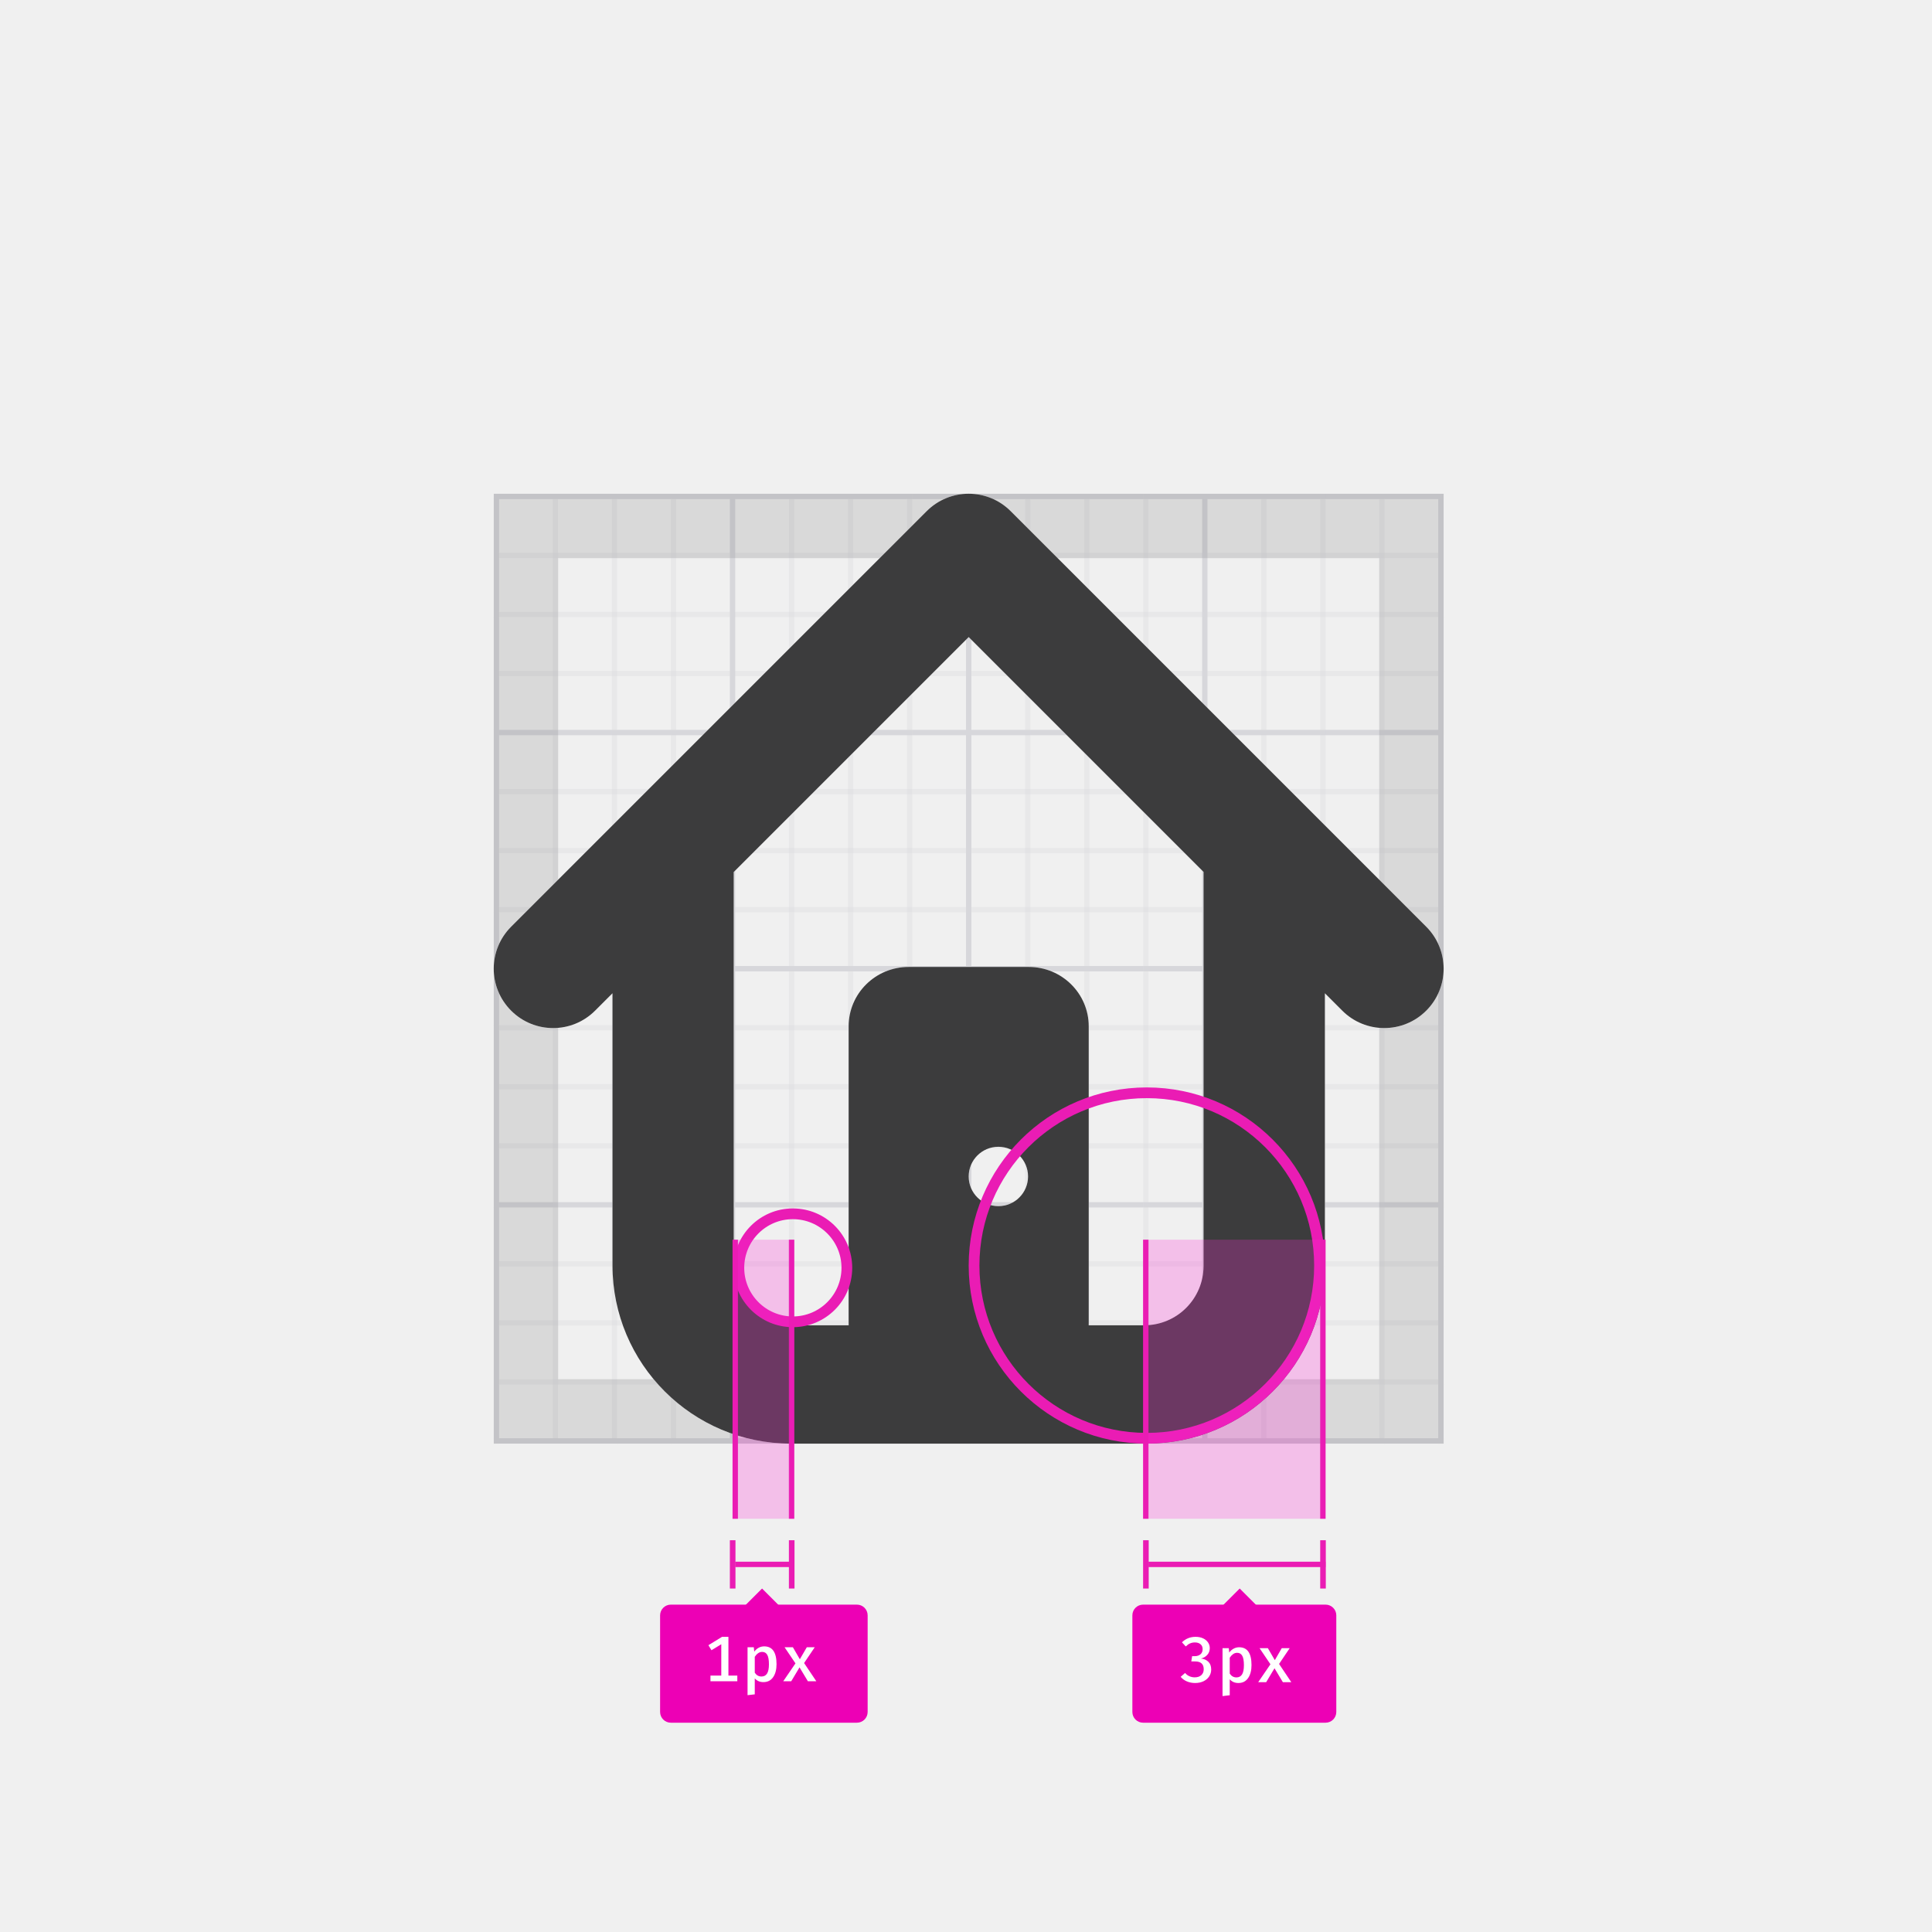
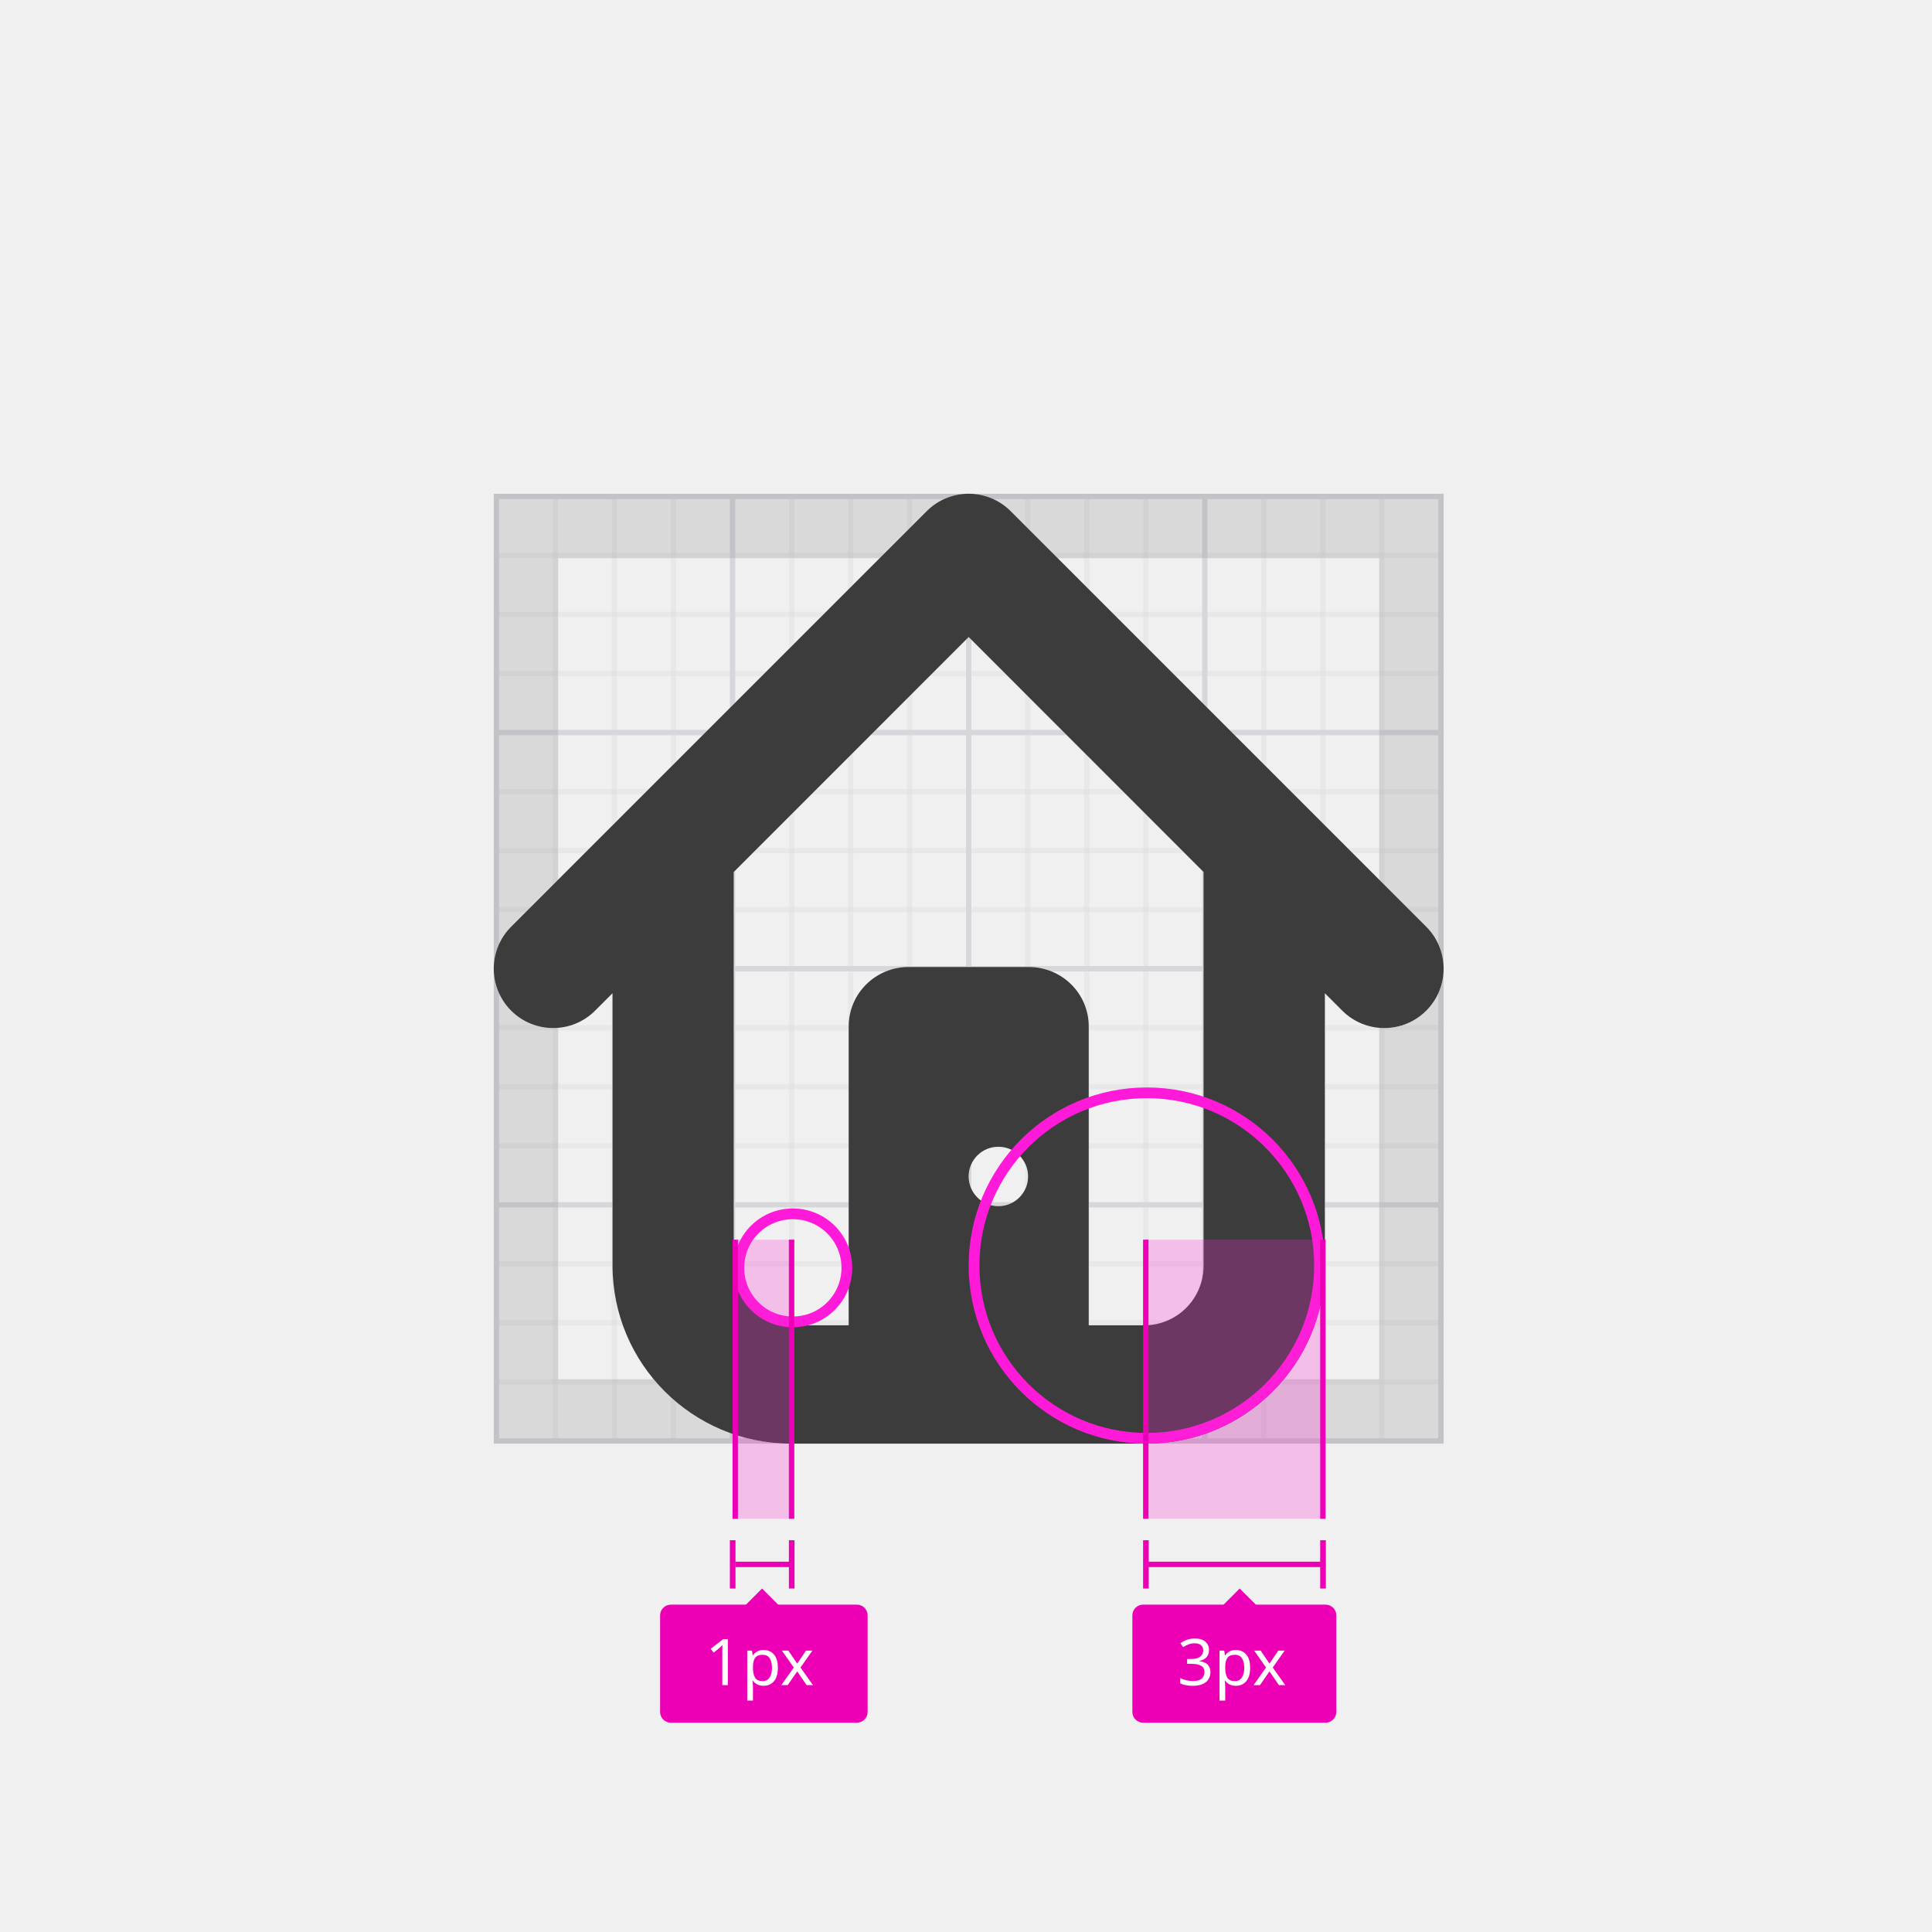
- <svg xmlns="http://www.w3.org/2000/svg" xmlns:xlink="http://www.w3.org/1999/xlink" width="360" height="360" viewBox="0 0 360 360">
+ <svg xmlns="http://www.w3.org/2000/svg" xmlns:xlink="http://www.w3.org/1999/xlink" viewBox="0 0 360 360">
  <defs>
-     <polygon id="icon-shape-do-a" points="0 0 177 0 177 177 0 177" />
-     <polygon id="icon-shape-do-c" points="0 0 265 0 265 265.201 0 265.201" />
-     <polygon id="icon-shape-do-e" points="0 0 265 0 265 265.201 0 265.201" />
-     <path id="icon-shape-do-g" d="M94.031,132.749 C90.978,132.749 88.5,130.271 88.5,127.218 C88.5,124.164 90.978,121.686 94.031,121.686 C97.084,121.686 99.562,124.164 99.562,127.218 C99.562,130.271 97.084,132.749 94.031,132.749 M110.861,154.946 L121.202,154.946 C127.319,154.946 132.264,149.99 132.264,143.884 L132.264,70.471 L88.5,26.707 L44.716,70.491 L44.716,143.884 C44.716,149.99 49.661,154.946 55.778,154.946 L66.139,154.946 C66.134,154.814 66.132,154.682 66.132,154.549 L66.132,99.238 C66.132,93.132 71.131,88.176 77.316,88.176 L99.684,88.176 C105.869,88.176 110.868,93.132 110.868,99.238 L110.868,154.549 C110.868,154.682 110.866,154.814 110.861,154.946 Z M154.873,93.08 L154.873,143.811 C154.873,162.141 140.016,176.997 121.686,176.997 L55.358,176.997 C37.006,176.997 22.127,162.119 22.127,143.767 L22.127,93.08 L18.886,96.321 C14.561,100.646 7.569,100.646 3.244,96.321 C-1.081,91.996 -1.081,85.004 3.244,80.679 L80.679,3.244 C85.004,-1.081 91.996,-1.081 96.321,3.244 L173.756,80.679 C178.081,85.004 178.081,91.996 173.756,96.321 C171.599,98.478 168.767,99.562 165.935,99.562 C163.103,99.562 160.271,98.478 158.114,96.321 L154.873,93.08 Z" />
-     <rect id="icon-shape-do-h" width="34" height="52" x="90" />
-     <filter id="icon-shape-do-i" width="102.9%" height="101.9%" x="-1.5%" y="-1%" filterUnits="objectBoundingBox">
+     <polygon id="a" points="0 0 177 0 177 177 0 177" />
+     <polygon id="c" points="0 0 265 0 265 265.201 0 265.201" />
+     <polygon id="e" points="0 0 265 0 265 265.201 0 265.201" />
+     <path id="g" d="M94.03 132.75a5.53 5.53 0 1 1 0-11.07 5.53 5.53 0 0 1 0 11.07m16.83 22.2h10.34c6.12 0 11.06-4.96 11.06-11.07v-73.4L88.5 26.7 44.72 70.49v73.4c0 6.1 4.94 11.06 11.06 11.06h10.36V99.24c0-6.1 5-11.06 11.18-11.06h22.36c6.19 0 11.19 4.95 11.19 11.06V154.94zm44.01-61.87v50.73A33.18 33.18 0 0 1 121.7 177H55.36a33.23 33.23 0 0 1-33.23-33.23V93.08l-3.24 3.24A11.05 11.05 0 1 1 3.24 80.68L80.68 3.24a11.05 11.05 0 0 1 15.64 0l77.44 77.44a11.05 11.05 0 1 1-15.65 15.64l-3.24-3.24z" />
+     <rect id="h" width="34" height="52" x="90" />
+     <filter id="i" width="102.9%" height="101.9%" x="-1.5%" y="-1%" filterUnits="objectBoundingBox">
      <feOffset dx="1" in="SourceAlpha" result="shadowOffsetInner1" />
      <feComposite in="shadowOffsetInner1" in2="SourceAlpha" k2="-1" k3="1" operator="arithmetic" result="shadowInnerInner1" />
-       <feColorMatrix in="shadowInnerInner1" result="shadowMatrixInner1" values="0 0 0 0 0.918   0 0 0 0 0.11   0 0 0 0 0.706  0 0 0 1 0" />
+       <feColorMatrix in="shadowInnerInner1" result="shadowMatrixInner1" values="0 0 0 0 0.929 0 0 0 0 0 0 0 0 0 0.71 0 0 0 1 0" />
      <feOffset dx="-1" in="SourceAlpha" result="shadowOffsetInner2" />
      <feComposite in="shadowOffsetInner2" in2="SourceAlpha" k2="-1" k3="1" operator="arithmetic" result="shadowInnerInner2" />
-       <feColorMatrix in="shadowInnerInner2" result="shadowMatrixInner2" values="0 0 0 0 0.918   0 0 0 0 0.11   0 0 0 0 0.706  0 0 0 1 0" />
+       <feColorMatrix in="shadowInnerInner2" result="shadowMatrixInner2" values="0 0 0 0 0.929 0 0 0 0 0 0 0 0 0 0.71 0 0 0 1 0" />
      <feMerge>
        <feMergeNode in="shadowMatrixInner1" />
        <feMergeNode in="shadowMatrixInner2" />
      </feMerge>
    </filter>
-     <rect id="icon-shape-do-j" width="11.5" height="52" x="13.5" />
-     <filter id="icon-shape-do-k" width="108.7%" height="101.9%" x="-4.3%" y="-1%" filterUnits="objectBoundingBox">
+     <rect id="j" width="11.5" height="52" x="13.5" />
+     <filter id="k" width="108.7%" height="101.9%" x="-4.3%" y="-1%" filterUnits="objectBoundingBox">
      <feOffset dx="1" in="SourceAlpha" result="shadowOffsetInner1" />
      <feComposite in="shadowOffsetInner1" in2="SourceAlpha" k2="-1" k3="1" operator="arithmetic" result="shadowInnerInner1" />
-       <feColorMatrix in="shadowInnerInner1" result="shadowMatrixInner1" values="0 0 0 0 0.918   0 0 0 0 0.11   0 0 0 0 0.706  0 0 0 1 0" />
+       <feColorMatrix in="shadowInnerInner1" result="shadowMatrixInner1" values="0 0 0 0 0.929 0 0 0 0 0 0 0 0 0 0.71 0 0 0 1 0" />
      <feOffset dx="-1" in="SourceAlpha" result="shadowOffsetInner2" />
      <feComposite in="shadowOffsetInner2" in2="SourceAlpha" k2="-1" k3="1" operator="arithmetic" result="shadowInnerInner2" />
-       <feColorMatrix in="shadowInnerInner2" result="shadowMatrixInner2" values="0 0 0 0 0.918   0 0 0 0 0.11   0 0 0 0 0.706  0 0 0 1 0" />
+       <feColorMatrix in="shadowInnerInner2" result="shadowMatrixInner2" values="0 0 0 0 0.929 0 0 0 0 0 0 0 0 0 0.71 0 0 0 1 0" />
      <feMerge>
        <feMergeNode in="shadowMatrixInner1" />
        <feMergeNode in="shadowMatrixInner2" />
      </feMerge>
    </filter>
  </defs>
  <g fill="none" fill-rule="evenodd">
    <g transform="translate(92 92)">
-       <mask id="icon-shape-do-b" fill="#fff">
-         <use xlink:href="#icon-shape-do-a" />
+       <mask id="b" fill="white">
+         <use xlink:href="#a" />
      </mask>
-       <g mask="url(#icon-shape-do-b)">
-         <mask id="icon-shape-do-d" fill="#fff">
-           <use xlink:href="#icon-shape-do-c" />
+       <g mask="url(#b)">
+         <mask id="d" fill="white">
+           <use xlink:href="#c" />
        </mask>
-         <rect width="338" height="1" x="-1" fill="#D7D7DB" mask="url(#icon-shape-do-d)" />
-         <rect width="338" height="1" x="-1" y="11" fill="#D7D7DB" mask="url(#icon-shape-do-d)" opacity=".3" />
-         <rect width="338" height="1" x="-1" y="22" fill="#D7D7DB" mask="url(#icon-shape-do-d)" opacity=".3" />
-         <rect width="338" height="1" x="-1" y="33" fill="#D7D7DB" mask="url(#icon-shape-do-d)" opacity=".3" />
-         <rect width="338" height="1" x="-1" y="44" fill="#D7D7DB" mask="url(#icon-shape-do-d)" />
-         <rect width="338" height="1" x="-1" y="55" fill="#D7D7DB" mask="url(#icon-shape-do-d)" opacity=".3" />
-         <rect width="338" height="1" x="-1" y="66" fill="#D7D7DB" mask="url(#icon-shape-do-d)" opacity=".3" />
-         <rect width="338" height="1" x="-1" y="77" fill="#D7D7DB" mask="url(#icon-shape-do-d)" opacity=".3" />
-         <rect width="338" height="1" x="-1" y="88" fill="#D7D7DB" mask="url(#icon-shape-do-d)" />
-         <rect width="338" height="1" x="-1" y="99" fill="#D7D7DB" mask="url(#icon-shape-do-d)" opacity=".3" />
-         <rect width="338" height="1" x="-1" y="110" fill="#D7D7DB" mask="url(#icon-shape-do-d)" opacity=".3" />
-         <rect width="338" height="1" x="-1" y="121" fill="#D7D7DB" mask="url(#icon-shape-do-d)" opacity=".3" />
-         <rect width="338" height="1" x="-1" y="132" fill="#D7D7DB" mask="url(#icon-shape-do-d)" />
-         <rect width="338" height="1" x="-1" y="143" fill="#D7D7DB" mask="url(#icon-shape-do-d)" opacity=".3" />
-         <rect width="338" height="1" x="-1" y="154" fill="#D7D7DB" mask="url(#icon-shape-do-d)" opacity=".3" />
-         <rect width="338" height="1" x="-1" y="165" fill="#D7D7DB" mask="url(#icon-shape-do-d)" opacity=".3" />
-         <rect width="338" height="1" x="-1" y="176" fill="#D7D7DB" mask="url(#icon-shape-do-d)" />
+         <rect width="338" height="1" x="-1" fill="#D7D7DB" mask="url(#d)" />
+         <rect width="338" height="1" x="-1" y="11" fill="#D7D7DB" mask="url(#d)" opacity=".3" />
+         <rect width="338" height="1" x="-1" y="22" fill="#D7D7DB" mask="url(#d)" opacity=".3" />
+         <rect width="338" height="1" x="-1" y="33" fill="#D7D7DB" mask="url(#d)" opacity=".3" />
+         <rect width="338" height="1" x="-1" y="44" fill="#D7D7DB" mask="url(#d)" />
+         <rect width="338" height="1" x="-1" y="55" fill="#D7D7DB" mask="url(#d)" opacity=".3" />
+         <rect width="338" height="1" x="-1" y="66" fill="#D7D7DB" mask="url(#d)" opacity=".3" />
+         <rect width="338" height="1" x="-1" y="77" fill="#D7D7DB" mask="url(#d)" opacity=".3" />
+         <rect width="338" height="1" x="-1" y="88" fill="#D7D7DB" mask="url(#d)" />
+         <rect width="338" height="1" x="-1" y="99" fill="#D7D7DB" mask="url(#d)" opacity=".3" />
+         <rect width="338" height="1" x="-1" y="110" fill="#D7D7DB" mask="url(#d)" opacity=".3" />
+         <rect width="338" height="1" x="-1" y="121" fill="#D7D7DB" mask="url(#d)" opacity=".3" />
+         <rect width="338" height="1" x="-1" y="132" fill="#D7D7DB" mask="url(#d)" />
+         <rect width="338" height="1" x="-1" y="143" fill="#D7D7DB" mask="url(#d)" opacity=".3" />
+         <rect width="338" height="1" x="-1" y="154" fill="#D7D7DB" mask="url(#d)" opacity=".3" />
+         <rect width="338" height="1" x="-1" y="165" fill="#D7D7DB" mask="url(#d)" opacity=".3" />
+         <rect width="338" height="1" x="-1" y="176" fill="#D7D7DB" mask="url(#d)" />
      </g>
-       <g mask="url(#icon-shape-do-b)">
+       <g mask="url(#b)">
        <g transform="matrix(0 -1 1 0 0 265)">
-           <mask id="icon-shape-do-f" fill="#fff">
-             <use xlink:href="#icon-shape-do-e" />
+           <mask id="f" fill="white">
+             <use xlink:href="#e" />
          </mask>
-           <rect width="338" height="1" x="-73" fill="#D7D7DB" mask="url(#icon-shape-do-f)" />
-           <rect width="338" height="1" x="-73" y="11" fill="#D7D7DB" mask="url(#icon-shape-do-f)" opacity=".3" />
-           <rect width="338" height="1" x="-73" y="22" fill="#D7D7DB" mask="url(#icon-shape-do-f)" opacity=".3" />
-           <rect width="338" height="1" x="-73" y="33" fill="#D7D7DB" mask="url(#icon-shape-do-f)" opacity=".3" />
-           <rect width="338" height="1" x="-73" y="44" fill="#D7D7DB" mask="url(#icon-shape-do-f)" />
-           <rect width="338" height="1" x="-73" y="55" fill="#D7D7DB" mask="url(#icon-shape-do-f)" opacity=".3" />
-           <rect width="338" height="1" x="-73" y="66" fill="#D7D7DB" mask="url(#icon-shape-do-f)" opacity=".3" />
-           <rect width="338" height="1" x="-73" y="77" fill="#D7D7DB" mask="url(#icon-shape-do-f)" opacity=".3" />
-           <rect width="338" height="1" x="-73" y="88" fill="#D7D7DB" mask="url(#icon-shape-do-f)" />
-           <rect width="338" height="1" x="-73" y="99" fill="#D7D7DB" mask="url(#icon-shape-do-f)" opacity=".3" />
-           <rect width="338" height="1" x="-73" y="110" fill="#D7D7DB" mask="url(#icon-shape-do-f)" opacity=".3" />
-           <rect width="338" height="1" x="-73" y="121" fill="#D7D7DB" mask="url(#icon-shape-do-f)" opacity=".3" />
-           <rect width="338" height="1" x="-73" y="132" fill="#D7D7DB" mask="url(#icon-shape-do-f)" />
-           <rect width="338" height="1" x="-73" y="143" fill="#D7D7DB" mask="url(#icon-shape-do-f)" opacity=".3" />
-           <rect width="338" height="1" x="-73" y="154" fill="#D7D7DB" mask="url(#icon-shape-do-f)" opacity=".3" />
-           <rect width="338" height="1" x="-73" y="165" fill="#D7D7DB" mask="url(#icon-shape-do-f)" opacity=".3" />
-           <rect width="338" height="1" x="-73" y="176" fill="#D7D7DB" mask="url(#icon-shape-do-f)" />
+           <rect width="338" height="1" x="-73" fill="#D7D7DB" mask="url(#f)" />
+           <rect width="338" height="1" x="-73" y="11" fill="#D7D7DB" mask="url(#f)" opacity=".3" />
+           <rect width="338" height="1" x="-73" y="22" fill="#D7D7DB" mask="url(#f)" opacity=".3" />
+           <rect width="338" height="1" x="-73" y="33" fill="#D7D7DB" mask="url(#f)" opacity=".3" />
+           <rect width="338" height="1" x="-73" y="44" fill="#D7D7DB" mask="url(#f)" />
+           <rect width="338" height="1" x="-73" y="55" fill="#D7D7DB" mask="url(#f)" opacity=".3" />
+           <rect width="338" height="1" x="-73" y="66" fill="#D7D7DB" mask="url(#f)" opacity=".3" />
+           <rect width="338" height="1" x="-73" y="77" fill="#D7D7DB" mask="url(#f)" opacity=".3" />
+           <rect width="338" height="1" x="-73" y="88" fill="#D7D7DB" mask="url(#f)" />
+           <rect width="338" height="1" x="-73" y="99" fill="#D7D7DB" mask="url(#f)" opacity=".3" />
+           <rect width="338" height="1" x="-73" y="110" fill="#D7D7DB" mask="url(#f)" opacity=".3" />
+           <rect width="338" height="1" x="-73" y="121" fill="#D7D7DB" mask="url(#f)" opacity=".3" />
+           <rect width="338" height="1" x="-73" y="132" fill="#D7D7DB" mask="url(#f)" />
+           <rect width="338" height="1" x="-73" y="143" fill="#D7D7DB" mask="url(#f)" opacity=".3" />
+           <rect width="338" height="1" x="-73" y="154" fill="#D7D7DB" mask="url(#f)" opacity=".3" />
+           <rect width="338" height="1" x="-73" y="165" fill="#D7D7DB" mask="url(#f)" opacity=".3" />
+           <rect width="338" height="1" x="-73" y="176" fill="#D7D7DB" mask="url(#f)" />
        </g>
      </g>
      <rect width="165" height="165" x="6" y="6" stroke="#0C0C0D" stroke-opacity=".1" stroke-width="12" />
    </g>
    <g transform="translate(92 92)">
-       <use fill="#FFF" xlink:href="#icon-shape-do-g" />
-       <use fill="#0C0C0D" fill-opacity=".8" xlink:href="#icon-shape-do-g" />
-       <rect width="64.375" height="64.375" x="89.5" y="111.625" stroke="#EA1CB4" stroke-width="2" rx="32.188" />
-       <rect width="20.125" height="20.125" x="45.675" y="134.175" stroke="#EA1CB4" stroke-width="2" rx="10.063" />
+       <use fill="#FFFFFF" xlink:href="#g" />
+       <use fill="#0C0C0D" fill-opacity=".8" xlink:href="#g" />
+       <rect width="64.38" height="64.38" x="89.5" y="111.63" stroke="#FF1AD9" stroke-width="2" rx="32.19" />
+       <rect width="20.13" height="20.13" x="45.67" y="134.18" stroke="#FF1AD9" stroke-width="2" rx="10.06" />
    </g>
    <g transform="translate(123 231)">
      <g transform="translate(0 56)">
-         <rect width="1.045" height="9" x="24" fill="#EA1CB4" />
-         <rect width="11" height="1" x="14" y="4" fill="#EA1CB4" />
-         <rect width="1.045" height="9" x="13" fill="#EA1CB4" />
-         <rect width="38.674" height="22" y="12" fill="#ED00B5" fill-rule="nonzero" rx="2" />
-         <path fill="#FFF" d="M14.388,25.224 L14.388,26.28 L9.384,26.28 L9.384,25.224 L11.4,25.224 L11.4,19.38 L9.576,20.496 L9,19.56 L11.544,18 L12.732,18 L12.732,25.224 L14.388,25.224 Z M21.696,23.1 C21.696,24.1 21.484,24.906 21.06,25.518 C20.636,26.13 20.032,26.436 19.248,26.436 C18.584,26.436 18.048,26.204 17.64,25.74 L17.64,28.716 L16.296,28.872 L16.296,19.944 L17.46,19.944 L17.544,20.76 C17.784,20.44 18.062,20.196 18.378,20.028 C18.694,19.86 19.032,19.776 19.392,19.776 C20.928,19.776 21.696,20.884 21.696,23.1 Z M18.252,21.06 C18.02,21.228 17.816,21.448 17.64,21.72 L17.64,24.684 C17.952,25.156 18.368,25.392 18.888,25.392 C19.352,25.392 19.7,25.208 19.932,24.84 C20.164,24.472 20.28,23.896 20.28,23.112 C20.28,22.304 20.176,21.718 19.968,21.354 C19.76,20.99 19.444,20.808 19.02,20.808 C18.74,20.808 18.484,20.892 18.252,21.06 Z M22.944,26.28 L25.224,22.944 L23.196,19.944 L24.744,19.944 L26.04,22.176 L27.336,19.944 L28.812,19.944 L26.832,22.884 L29.112,26.28 L27.54,26.28 L25.98,23.688 L24.432,26.28 L22.944,26.28 Z" />
+         <rect width="1.05" height="9" x="24" fill="#ED00B5" />
+         <rect width="11" height="1" x="14" y="4" fill="#ED00B5" />
+         <rect width="1.05" height="9" x="13" fill="#ED00B5" />
+         <rect width="38.67" height="22" y="12" fill="#ED00B5" fill-rule="nonzero" rx="2" />
+         <text fill="#FFFFFF" font-family="FiraMono-Regular, Fira Mono" font-size="12">
+           <tspan x="8.36" y="27">1px</tspan>
+         </text>
        <polygon fill="#ED00B5" points="15 13 19 9 23 13 19 17" />
      </g>
      <g transform="translate(88 56)">
-         <rect width="1.045" height="9" x="35" fill="#EA1CB4" />
-         <rect width="33" height="1" x="3" y="4" fill="#EA1CB4" />
-         <rect width="1.045" height="9" x="2" fill="#EA1CB4" />
+         <rect width="1.05" height="9" x="35" fill="#ED00B5" />
+         <rect width="33" height="1" x="3" y="4" fill="#ED00B5" />
+         <rect width="1.05" height="9" x="2" fill="#ED00B5" />
        <rect width="38" height="22" y="12" fill="#ED00B5" fill-rule="nonzero" rx="2" />
-         <path fill="#FFF" d="M13.176,18.282 C13.576,18.47 13.884,18.724 14.1,19.044 C14.316,19.364 14.424,19.716 14.424,20.1 C14.424,20.596 14.27,21.016 13.962,21.36 C13.654,21.704 13.26,21.932 12.78,22.044 C13.34,22.1 13.798,22.3 14.154,22.644 C14.51,22.988 14.688,23.468 14.688,24.084 C14.688,24.556 14.564,24.984 14.316,25.368 C14.068,25.752 13.716,26.054 13.26,26.274 C12.804,26.494 12.28,26.604 11.688,26.604 C11.152,26.604 10.648,26.506 10.176,26.31 C9.704,26.114 9.312,25.828 9,25.452 L9.828,24.732 C10.052,25.004 10.32,25.208 10.632,25.344 C10.944,25.48 11.272,25.548 11.616,25.548 C12.136,25.548 12.546,25.412 12.846,25.14 C13.146,24.868 13.296,24.5 13.296,24.036 C13.296,23.068 12.76,22.584 11.688,22.584 L10.98,22.584 L11.136,21.6 L11.64,21.6 C12.056,21.6 12.402,21.488 12.678,21.264 C12.954,21.04 13.092,20.716 13.092,20.292 C13.092,19.9 12.96,19.594 12.696,19.374 C12.432,19.154 12.088,19.044 11.664,19.044 C11.328,19.044 11.024,19.104 10.752,19.224 C10.48,19.344 10.212,19.532 9.948,19.788 L9.24,19.02 C9.944,18.34 10.788,18 11.772,18 C12.308,18 12.776,18.094 13.176,18.282 Z M22.2,23.268 C22.2,24.268 21.988,25.074 21.564,25.686 C21.14,26.298 20.536,26.604 19.752,26.604 C19.088,26.604 18.552,26.372 18.144,25.908 L18.144,28.884 L16.8,29.04 L16.8,20.112 L17.964,20.112 L18.048,20.928 C18.288,20.608 18.566,20.364 18.882,20.196 C19.198,20.028 19.536,19.944 19.896,19.944 C21.432,19.944 22.2,21.052 22.2,23.268 Z M18.756,21.228 C18.524,21.396 18.32,21.616 18.144,21.888 L18.144,24.852 C18.456,25.324 18.872,25.56 19.392,25.56 C19.856,25.56 20.204,25.376 20.436,25.008 C20.668,24.64 20.784,24.064 20.784,23.28 C20.784,22.472 20.68,21.886 20.472,21.522 C20.264,21.158 19.948,20.976 19.524,20.976 C19.244,20.976 18.988,21.06 18.756,21.228 Z M23.448,26.448 L25.728,23.112 L23.7,20.112 L25.248,20.112 L26.544,22.344 L27.84,20.112 L29.316,20.112 L27.336,23.052 L29.616,26.448 L28.044,26.448 L26.484,23.856 L24.936,26.448 L23.448,26.448 Z" />
+         <text fill="#FFFFFF" font-family="FiraMono-Regular, Fira Mono" font-size="12">
+           <tspan x="8.36" y="27">3px</tspan>
+         </text>
        <polygon fill="#ED00B5" points="16 13 20 9 24 13 20 17" />
      </g>
-       <use fill="#FC2DD7" fill-opacity=".25" xlink:href="#icon-shape-do-h" />
-       <use fill="#000" filter="url(#icon-shape-do-i)" xlink:href="#icon-shape-do-h" />
+       <use fill="#FC2DD7" fill-opacity=".25" xlink:href="#h" />
+       <use fill="black" filter="url(#i)" xlink:href="#h" />
      <g>
-         <use fill="#FC2DD7" fill-opacity=".25" xlink:href="#icon-shape-do-j" />
-         <use fill="#000" filter="url(#icon-shape-do-k)" xlink:href="#icon-shape-do-j" />
+         <use fill="#FC2DD7" fill-opacity=".25" xlink:href="#j" />
+         <use fill="black" filter="url(#k)" xlink:href="#j" />
      </g>
    </g>
  </g>
</svg>
